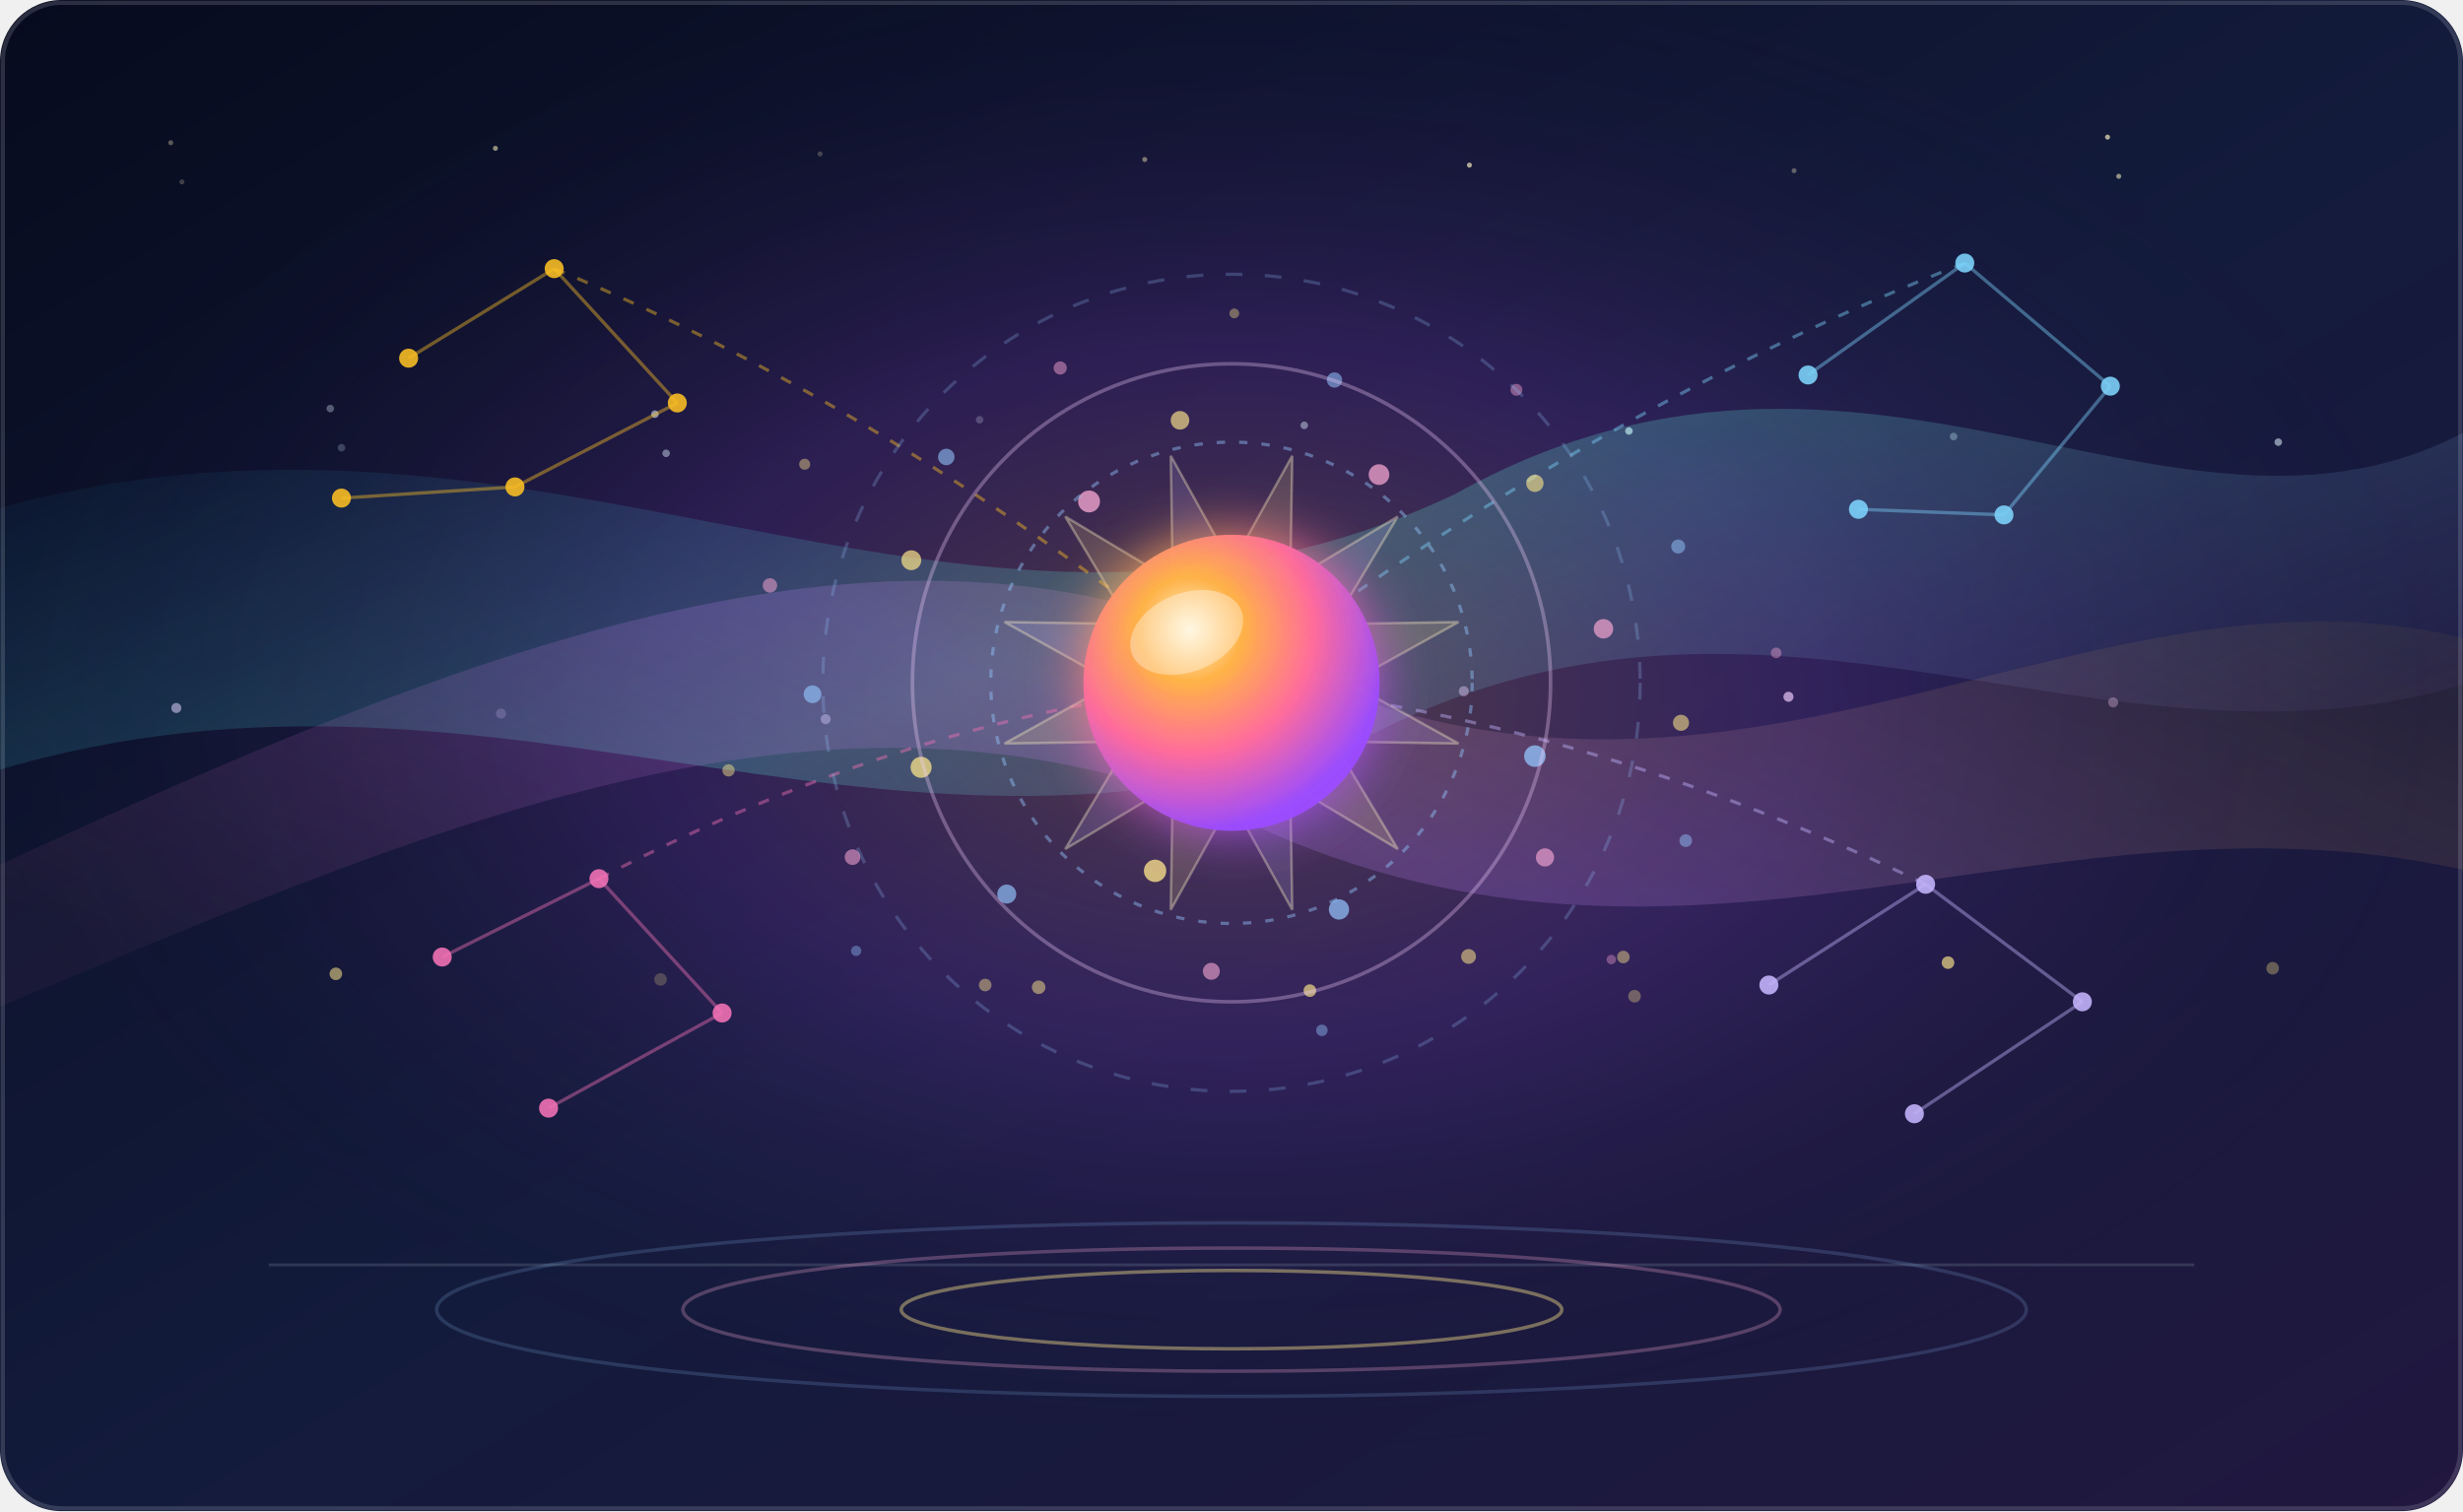
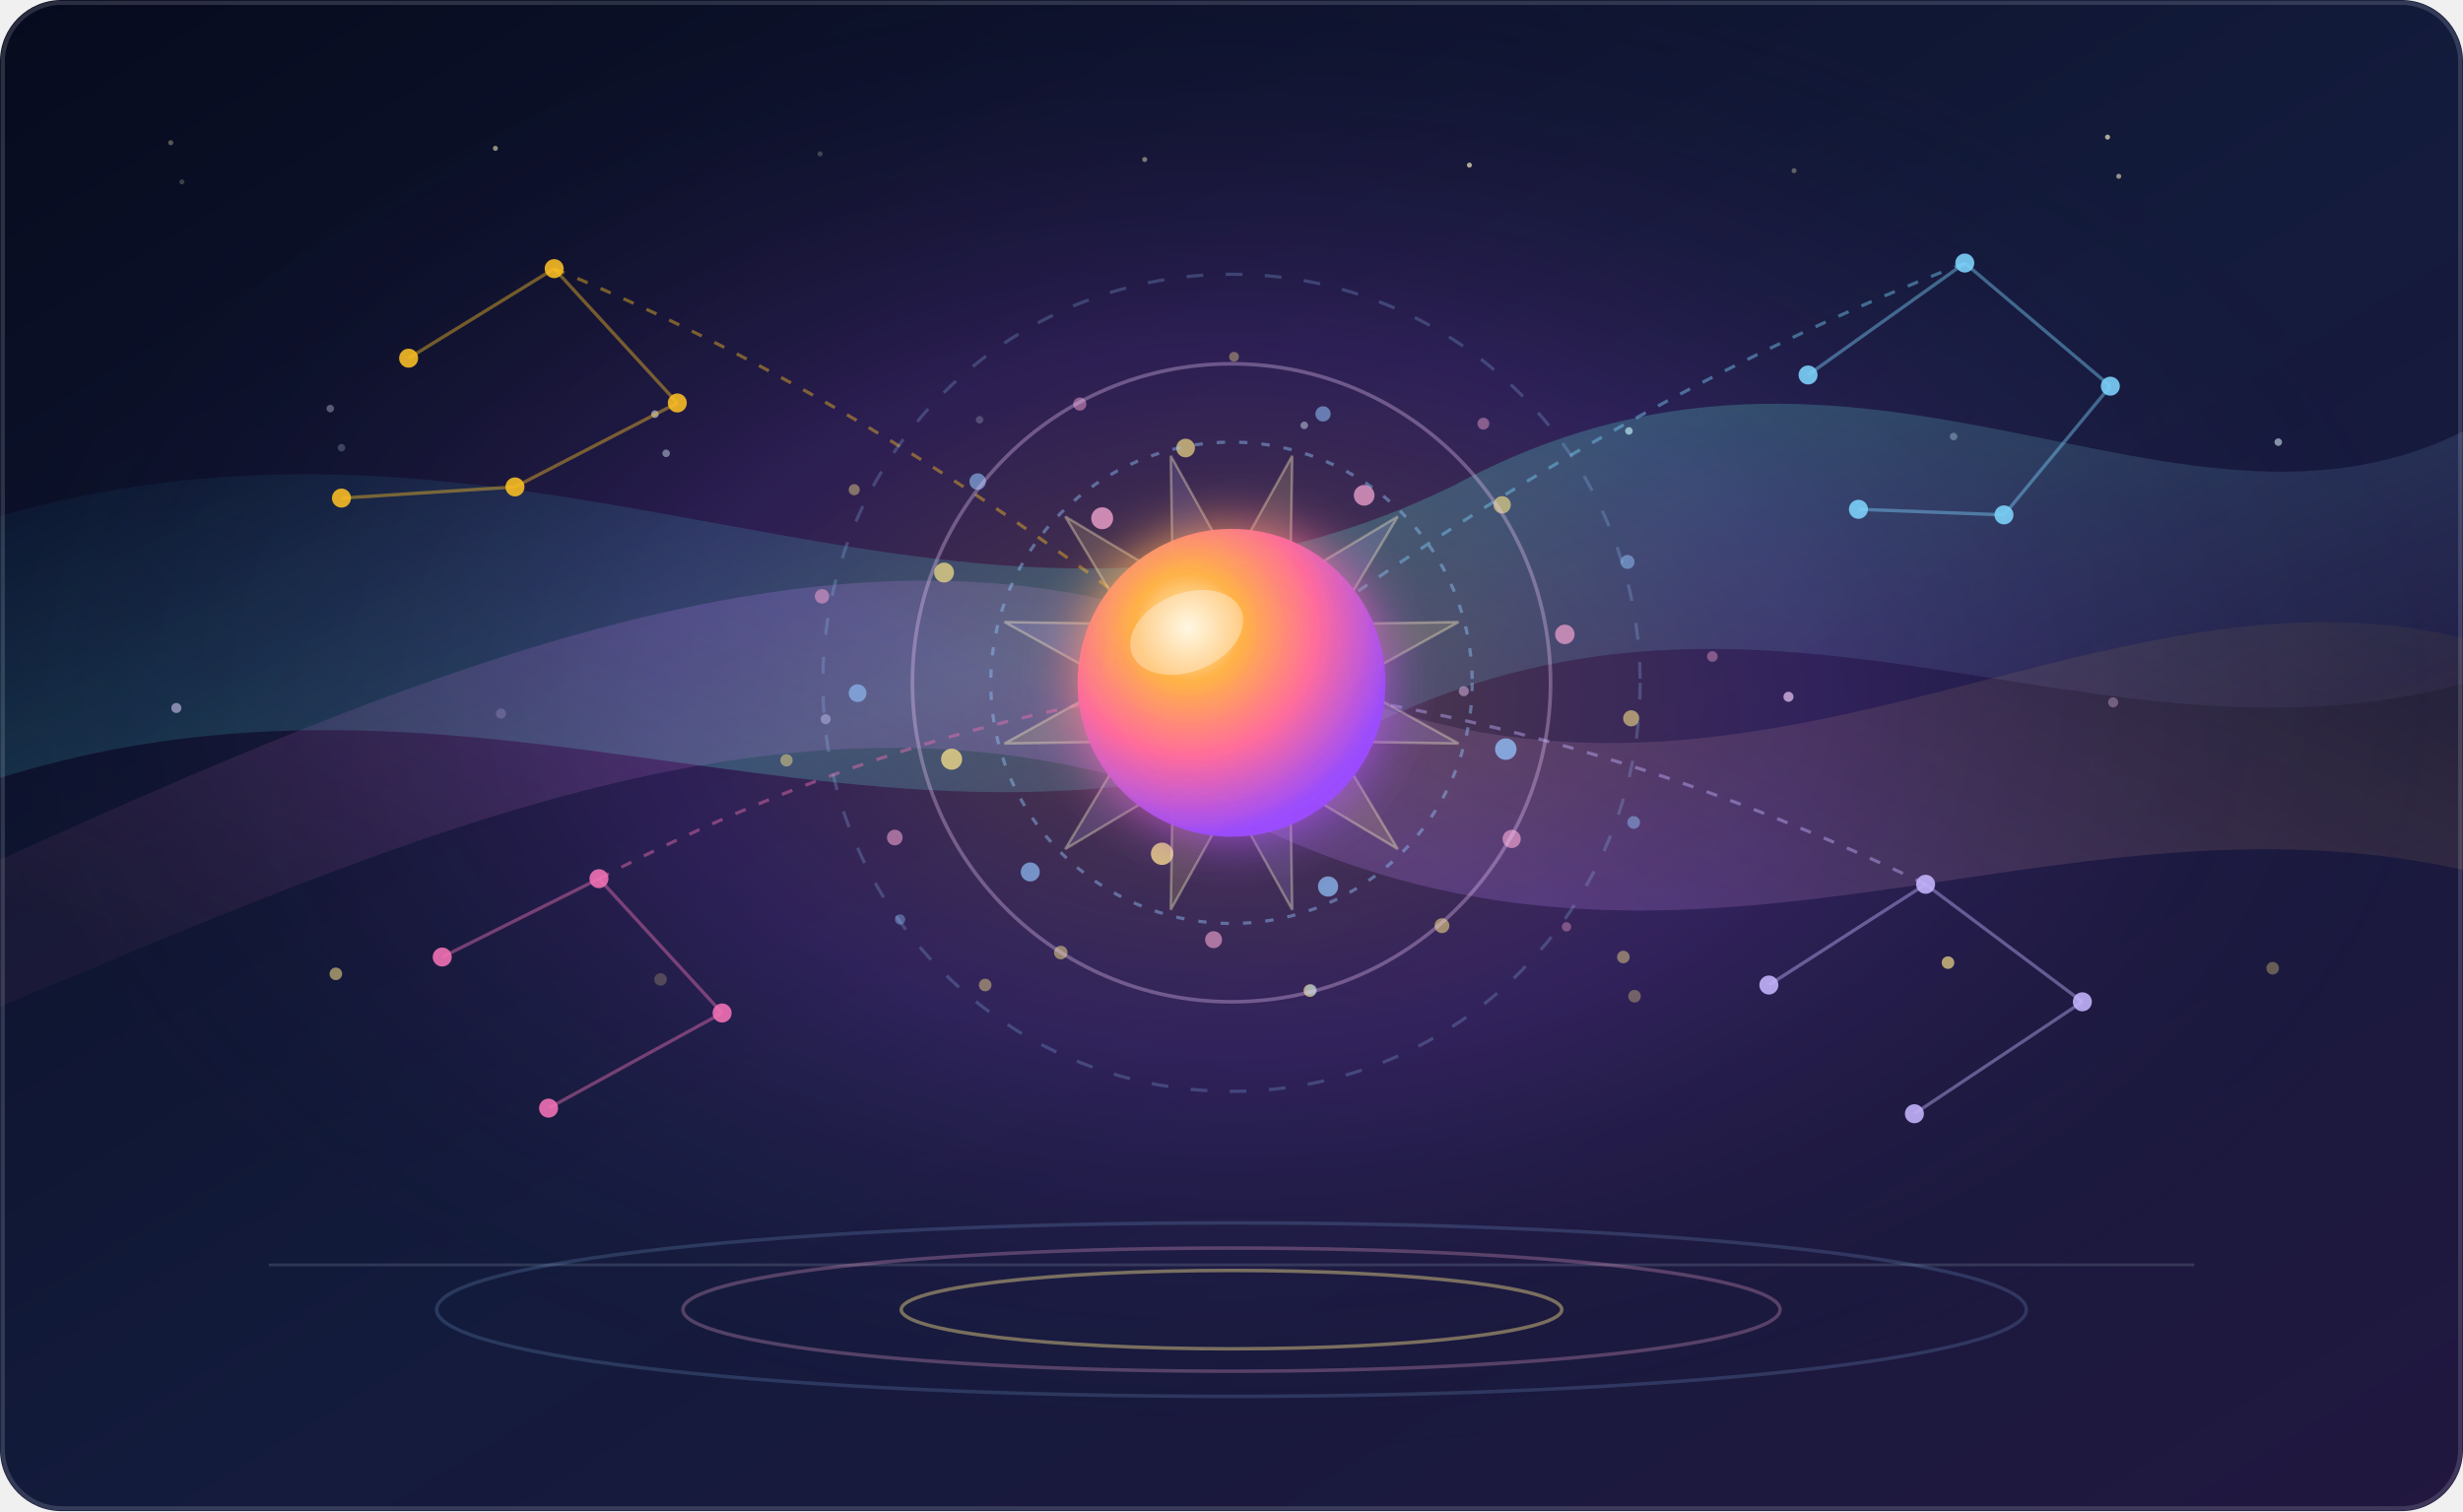
<svg xmlns="http://www.w3.org/2000/svg" viewBox="0 0 880 540" width="880" height="540" role="img" aria-labelledby="bori-self-title bori-self-desc" data-bori-self-portrait="true" data-nonhuman-form="true" data-self-harmony="1.000" data-self-liking="98.60">
  <defs>
    <linearGradient id="bori-sky" x1="0%" y1="0%" x2="100%" y2="100%">
      <stop offset="0%" stop-color="#070b1e" />
      <stop offset="52%" stop-color="#131b3c" />
      <stop offset="100%" stop-color="#21173f" />
    </linearGradient>
    <radialGradient id="bori-nebula" cx="50%" cy="46%" r="52%">
      <stop offset="0%" stop-color="#ff9a56" stop-opacity="0.28" />
      <stop offset="45%" stop-color="#c44cff" stop-opacity="0.16" />
      <stop offset="100%" stop-color="#070b1e" stop-opacity="0" />
    </radialGradient>
    <radialGradient id="bori-core-orb" cx="36%" cy="32%" r="68%">
      <stop offset="0%" stop-color="#fff5d6" />
      <stop offset="26%" stop-color="#ffb347" />
      <stop offset="62%" stop-color="#ff6b9d" />
      <stop offset="100%" stop-color="#9b4dff" />
    </radialGradient>
    <linearGradient id="bori-aurora-a" x1="0%" y1="30%" x2="100%" y2="70%">
      <stop offset="0%" stop-color="#38bdf8" stop-opacity="0.04" />
      <stop offset="48%" stop-color="#5eead4" stop-opacity="0.24" />
      <stop offset="100%" stop-color="#a78bfa" stop-opacity="0.05" />
    </linearGradient>
    <linearGradient id="bori-aurora-b" x1="0%" y1="65%" x2="100%" y2="25%">
      <stop offset="0%" stop-color="#f472b6" stop-opacity="0.05" />
      <stop offset="50%" stop-color="#c084fc" stop-opacity="0.22" />
      <stop offset="100%" stop-color="#fbbf24" stop-opacity="0.05" />
    </linearGradient>
    <filter id="bori-soft-glow" x="-35%" y="-35%" width="170%" height="170%">
      <feGaussianBlur stdDeviation="10" result="blur" />
      <feMerge>
        <feMergeNode in="blur" />
        <feMergeNode in="SourceGraphic" />
      </feMerge>
    </filter>
    <clipPath id="bori-frame-clip">
      <rect x="0" y="0" width="880" height="540" rx="22" />
    </clipPath>
  </defs>
  <g clip-path="url(#bori-frame-clip)">
    <rect x="0" y="0" width="880" height="540" rx="22" fill="url(#bori-sky)" />
    <rect x="0" y="0" width="880" height="540" rx="22" fill="url(#bori-nebula)" />
    <circle cx="65.0" cy="65.0" r="0.90" fill="#fef3c7" fill-opacity="0.22" />
    <circle cx="238.0" cy="162.0" r="1.35" fill="#e0f2fe" fill-opacity="0.44" />
    <circle cx="411.0" cy="259.0" r="1.80" fill="#f5d0fe" fill-opacity="0.66" />
    <circle cx="584.0" cy="356.0" r="2.25" fill="#fde68a" fill-opacity="0.33" />
    <circle cx="757.0" cy="63.0" r="0.90" fill="#fef3c7" fill-opacity="0.55" />
    <circle cx="122.0" cy="160.0" r="1.35" fill="#e0f2fe" fill-opacity="0.22" />
    <circle cx="295.0" cy="257.0" r="1.80" fill="#f5d0fe" fill-opacity="0.44" />
    <circle cx="468.0" cy="354.0" r="2.25" fill="#fde68a" fill-opacity="0.66" />
    <circle cx="641.0" cy="61.0" r="0.90" fill="#fef3c7" fill-opacity="0.33" />
    <circle cx="814.0" cy="158.0" r="1.35" fill="#e0f2fe" fill-opacity="0.55" />
    <circle cx="179.0" cy="255.0" r="1.80" fill="#f5d0fe" fill-opacity="0.22" />
    <circle cx="352.0" cy="352.0" r="2.25" fill="#fde68a" fill-opacity="0.44" />
    <circle cx="525.0" cy="59.0" r="0.90" fill="#fef3c7" fill-opacity="0.66" />
    <circle cx="698.0" cy="156.0" r="1.35" fill="#e0f2fe" fill-opacity="0.33" />
    <circle cx="63.0" cy="253.0" r="1.80" fill="#f5d0fe" fill-opacity="0.55" />
    <circle cx="236.0" cy="350.0" r="2.25" fill="#fde68a" fill-opacity="0.22" />
    <circle cx="409.0" cy="57.0" r="0.90" fill="#fef3c7" fill-opacity="0.44" />
    <circle cx="582.0" cy="154.0" r="1.35" fill="#e0f2fe" fill-opacity="0.66" />
    <circle cx="755.0" cy="251.0" r="1.80" fill="#f5d0fe" fill-opacity="0.33" />
    <circle cx="120.0" cy="348.0" r="2.25" fill="#fde68a" fill-opacity="0.55" />
    <circle cx="293.0" cy="55.0" r="0.90" fill="#fef3c7" fill-opacity="0.22" />
    <circle cx="466.0" cy="152.0" r="1.35" fill="#e0f2fe" fill-opacity="0.44" />
    <circle cx="639.0" cy="249.0" r="1.80" fill="#f5d0fe" fill-opacity="0.66" />
    <circle cx="812.0" cy="346.0" r="2.25" fill="#fde68a" fill-opacity="0.33" />
    <circle cx="177.0" cy="53.0" r="0.90" fill="#fef3c7" fill-opacity="0.55" />
    <circle cx="350.0" cy="150.0" r="1.35" fill="#e0f2fe" fill-opacity="0.22" />
    <circle cx="523.0" cy="247.0" r="1.80" fill="#f5d0fe" fill-opacity="0.44" />
    <circle cx="696.0" cy="344.0" r="2.25" fill="#fde68a" fill-opacity="0.66" />
    <circle cx="61.0" cy="51.0" r="0.90" fill="#fef3c7" fill-opacity="0.33" />
    <circle cx="234.0" cy="148.0" r="1.35" fill="#e0f2fe" fill-opacity="0.55" />
    <circle cx="407.0" cy="245.0" r="1.80" fill="#f5d0fe" fill-opacity="0.22" />
    <circle cx="580.0" cy="342.0" r="2.25" fill="#fde68a" fill-opacity="0.44" />
    <circle cx="753.0" cy="49.0" r="0.90" fill="#fef3c7" fill-opacity="0.66" />
    <circle cx="118.0" cy="146.0" r="1.35" fill="#e0f2fe" fill-opacity="0.33" />
-     <path d="M -20 187.5 C 190 118.1, 340 261.9, 520 176.5 C 675 89.9, 790 224.5, 900 142.0 L 900 238.0 C 760 292.5, 640 185.9, 490 262.5 C 310 329.9, 170 214.1, -20 281.5 Z" fill="url(#bori-aurora-a)" />
-     <path d="M -20 318.3 C 165 231.9, 330 162.1, 470 244.0 C 635 311.5, 760 184.1, 900 234.0 L 900 316.0 C 745 270.1, 615 367.5, 455 298.0 C 300 224.1, 150 297.9, -20 368.0 Z" fill="url(#bori-aurora-b)" />
+     <path d="M -20 190.8 C 190 118.1, 340 261.9, 520 173.2 C 675 89.9, 790 221.2, 900 142.0 L 900 238.0 C 760 289.2, 640 185.9, 490 259.2 C 310 329.9, 170 214.1, -20 284.8 Z" fill="url(#bori-aurora-a)" />
+     <path d="M -20 316.3 C 165 231.9, 330 162.1, 470 244.0 C 635 314.8, 760 184.1, 900 234.0 L 900 316.0 C 745 270.1, 615 370.8, 455 298.0 C 300 224.1, 150 297.9, -20 368.0 Z" fill="url(#bori-aurora-b)" />
    <line x1="146.0" y1="128.0" x2="198.0" y2="96.0" stroke="#fbbf24" stroke-width="1.2" stroke-opacity="0.42" />
    <line x1="198.0" y1="96.0" x2="242.0" y2="144.0" stroke="#fbbf24" stroke-width="1.2" stroke-opacity="0.42" />
    <line x1="242.0" y1="144.0" x2="184.0" y2="174.0" stroke="#fbbf24" stroke-width="1.2" stroke-opacity="0.42" />
    <line x1="184.0" y1="174.0" x2="122.0" y2="178.0" stroke="#fbbf24" stroke-width="1.2" stroke-opacity="0.42" />
    <path d="M 198.0 96.0 Q 319.0 146.0 440.0 244.0" fill="none" stroke="#fbbf24" stroke-width="1.15" stroke-dasharray="4 5" stroke-opacity="0.43" />
    <circle cx="146.0" cy="128.0" r="3.4" fill="#fbbf24" fill-opacity="0.88" />
    <circle cx="198.0" cy="96.0" r="3.4" fill="#fbbf24" fill-opacity="0.88" />
    <circle cx="242.0" cy="144.0" r="3.4" fill="#fbbf24" fill-opacity="0.88" />
    <circle cx="184.0" cy="174.0" r="3.4" fill="#fbbf24" fill-opacity="0.88" />
    <circle cx="122.0" cy="178.0" r="3.4" fill="#fbbf24" fill-opacity="0.88" />
    <line x1="646.0" y1="134.0" x2="702.0" y2="94.0" stroke="#7dd3fc" stroke-width="1.2" stroke-opacity="0.42" />
    <line x1="702.0" y1="94.0" x2="754.0" y2="138.0" stroke="#7dd3fc" stroke-width="1.2" stroke-opacity="0.42" />
    <line x1="754.0" y1="138.0" x2="716.0" y2="184.0" stroke="#7dd3fc" stroke-width="1.2" stroke-opacity="0.42" />
    <line x1="716.0" y1="184.0" x2="664.0" y2="182.0" stroke="#7dd3fc" stroke-width="1.2" stroke-opacity="0.42" />
    <path d="M 702.0 94.0 Q 571.0 145.0 440.0 244.0" fill="none" stroke="#7dd3fc" stroke-width="1.15" stroke-dasharray="4 5" stroke-opacity="0.43" />
    <circle cx="646.0" cy="134.0" r="3.4" fill="#7dd3fc" fill-opacity="0.88" />
    <circle cx="702.0" cy="94.0" r="3.4" fill="#7dd3fc" fill-opacity="0.88" />
    <circle cx="754.0" cy="138.0" r="3.4" fill="#7dd3fc" fill-opacity="0.88" />
    <circle cx="716.0" cy="184.0" r="3.4" fill="#7dd3fc" fill-opacity="0.88" />
    <circle cx="664.0" cy="182.0" r="3.4" fill="#7dd3fc" fill-opacity="0.88" />
    <line x1="158.0" y1="342.0" x2="214.0" y2="314.0" stroke="#f472b6" stroke-width="1.2" stroke-opacity="0.42" />
    <line x1="214.0" y1="314.0" x2="258.0" y2="362.0" stroke="#f472b6" stroke-width="1.2" stroke-opacity="0.42" />
    <line x1="258.0" y1="362.0" x2="196.0" y2="396.0" stroke="#f472b6" stroke-width="1.2" stroke-opacity="0.42" />
    <path d="M 214.0 314.0 Q 327.0 255.0 440.0 244.0" fill="none" stroke="#f472b6" stroke-width="1.15" stroke-dasharray="4 5" stroke-opacity="0.43" />
    <circle cx="158.0" cy="342.0" r="3.4" fill="#f472b6" fill-opacity="0.88" />
    <circle cx="214.0" cy="314.0" r="3.4" fill="#f472b6" fill-opacity="0.88" />
    <circle cx="258.0" cy="362.0" r="3.4" fill="#f472b6" fill-opacity="0.88" />
    <circle cx="196.0" cy="396.0" r="3.4" fill="#f472b6" fill-opacity="0.88" />
    <line x1="632.0" y1="352.0" x2="688.0" y2="316.0" stroke="#c4b5fd" stroke-width="1.2" stroke-opacity="0.42" />
    <line x1="688.0" y1="316.0" x2="744.0" y2="358.0" stroke="#c4b5fd" stroke-width="1.2" stroke-opacity="0.42" />
    <line x1="744.0" y1="358.0" x2="684.0" y2="398.0" stroke="#c4b5fd" stroke-width="1.2" stroke-opacity="0.42" />
    <path d="M 688.0 316.0 Q 564.0 256.0 440.0 244.0" fill="none" stroke="#c4b5fd" stroke-width="1.15" stroke-dasharray="4 5" stroke-opacity="0.43" />
    <circle cx="632.0" cy="352.0" r="3.4" fill="#c4b5fd" fill-opacity="0.88" />
    <circle cx="688.0" cy="316.0" r="3.4" fill="#c4b5fd" fill-opacity="0.88" />
    <circle cx="744.0" cy="358.0" r="3.4" fill="#c4b5fd" fill-opacity="0.88" />
    <circle cx="684.0" cy="398.0" r="3.4" fill="#c4b5fd" fill-opacity="0.88" />
-     <circle cx="412.7" cy="311.2" r="4.00" fill="#fde68a" fill-opacity="0.77" />
-     <circle cx="389.1" cy="179.2" r="3.92" fill="#f9a8d4" fill-opacity="0.76" />
-     <circle cx="548.4" cy="270.2" r="3.85" fill="#93c5fd" fill-opacity="0.75" />
-     <circle cx="329.1" cy="274.2" r="3.77" fill="#fde68a" fill-opacity="0.73" />
-     <circle cx="492.7" cy="169.6" r="3.70" fill="#f9a8d4" fill-opacity="0.72" />
-     <circle cx="478.4" cy="325.0" r="3.62" fill="#93c5fd" fill-opacity="0.71" />
-     <circle cx="325.6" cy="200.2" r="3.55" fill="#fde68a" fill-opacity="0.69" />
-     <circle cx="572.9" cy="224.7" r="3.48" fill="#f9a8d4" fill-opacity="0.68" />
-     <circle cx="359.7" cy="319.5" r="3.40" fill="#93c5fd" fill-opacity="0.67" />
-     <circle cx="421.6" cy="150.2" r="3.33" fill="#fde68a" fill-opacity="0.65" />
-     <circle cx="552.0" cy="306.4" r="3.25" fill="#f9a8d4" fill-opacity="0.64" />
-     <circle cx="290.3" cy="248.1" r="3.17" fill="#93c5fd" fill-opacity="0.63" />
-     <circle cx="548.4" cy="172.7" r="3.10" fill="#fde68a" fill-opacity="0.61" />
-     <circle cx="432.8" cy="347.1" r="3.03" fill="#f9a8d4" fill-opacity="0.60" />
-     <circle cx="338.1" cy="163.3" r="2.95" fill="#93c5fd" fill-opacity="0.59" />
-     <circle cx="600.6" cy="258.3" r="2.88" fill="#fde68a" fill-opacity="0.57" />
-     <circle cx="304.6" cy="306.3" r="2.80" fill="#f9a8d4" fill-opacity="0.56" />
-     <circle cx="476.8" cy="135.8" r="2.73" fill="#93c5fd" fill-opacity="0.55" />
-     <circle cx="524.7" cy="341.8" r="2.65" fill="#fde68a" fill-opacity="0.54" />
-     <circle cx="275.1" cy="209.2" r="2.58" fill="#f9a8d4" fill-opacity="0.52" />
-     <circle cx="599.6" cy="195.3" r="2.50" fill="#93c5fd" fill-opacity="0.51" />
-     <circle cx="371.1" cy="352.8" r="2.42" fill="#fde68a" fill-opacity="0.50" />
-     <circle cx="378.8" cy="131.5" r="2.35" fill="#f9a8d4" fill-opacity="0.48" />
-     <circle cx="602.3" cy="300.4" r="2.27" fill="#93c5fd" fill-opacity="0.47" />
-     <circle cx="260.3" cy="275.3" r="2.20" fill="#fde68a" fill-opacity="0.46" />
-     <circle cx="541.8" cy="139.3" r="2.12" fill="#f9a8d4" fill-opacity="0.44" />
-     <circle cx="472.3" cy="368.2" r="2.05" fill="#93c5fd" fill-opacity="0.43" />
-     <circle cx="287.5" cy="165.9" r="1.98" fill="#fde68a" fill-opacity="0.42" />
-     <circle cx="634.6" cy="233.3" r="1.90" fill="#f9a8d4" fill-opacity="0.40" />
-     <circle cx="305.9" cy="339.8" r="1.83" fill="#93c5fd" fill-opacity="0.39" />
-     <circle cx="441.0" cy="112.0" r="1.75" fill="#fde68a" fill-opacity="0.38" />
-     <circle cx="575.7" cy="342.9" r="1.68" fill="#f9a8d4" fill-opacity="0.37" />
+     <circle cx="415.2" cy="305.1" r="4.00" fill="#fde68a" fill-opacity="0.77" />
+     <circle cx="393.8" cy="185.2" r="3.92" fill="#f9a8d4" fill-opacity="0.76" />
+     <circle cx="538.0" cy="267.7" r="3.85" fill="#93c5fd" fill-opacity="0.75" />
+     <circle cx="340.0" cy="271.3" r="3.77" fill="#fde68a" fill-opacity="0.73" />
+     <circle cx="487.4" cy="177.0" r="3.70" fill="#f9a8d4" fill-opacity="0.72" />
+     <circle cx="474.5" cy="316.8" r="3.62" fill="#93c5fd" fill-opacity="0.71" />
+     <circle cx="337.3" cy="204.6" r="3.55" fill="#fde68a" fill-opacity="0.69" />
+     <circle cx="559.1" cy="226.7" r="3.48" fill="#f9a8d4" fill-opacity="0.68" />
+     <circle cx="368.1" cy="311.6" r="3.40" fill="#93c5fd" fill-opacity="0.67" />
+     <circle cx="423.6" cy="160.1" r="3.33" fill="#fde68a" fill-opacity="0.65" />
+     <circle cx="540.1" cy="299.8" r="3.25" fill="#f9a8d4" fill-opacity="0.64" />
+     <circle cx="306.4" cy="247.7" r="3.17" fill="#93c5fd" fill-opacity="0.63" />
+     <circle cx="536.7" cy="180.4" r="3.10" fill="#fde68a" fill-opacity="0.61" />
+     <circle cx="433.6" cy="335.8" r="3.03" fill="#f9a8d4" fill-opacity="0.60" />
+     <circle cx="349.3" cy="172.1" r="2.95" fill="#93c5fd" fill-opacity="0.59" />
+     <circle cx="582.8" cy="256.7" r="2.88" fill="#fde68a" fill-opacity="0.57" />
+     <circle cx="319.7" cy="299.3" r="2.80" fill="#f9a8d4" fill-opacity="0.56" />
+     <circle cx="472.7" cy="147.9" r="2.73" fill="#93c5fd" fill-opacity="0.55" />
+     <circle cx="515.2" cy="330.8" r="2.65" fill="#fde68a" fill-opacity="0.54" />
+     <circle cx="293.7" cy="213.1" r="2.58" fill="#f9a8d4" fill-opacity="0.52" />
+     <circle cx="581.5" cy="200.8" r="2.50" fill="#93c5fd" fill-opacity="0.51" />
+     <circle cx="379.0" cy="340.4" r="2.42" fill="#fde68a" fill-opacity="0.50" />
+     <circle cx="385.8" cy="144.4" r="2.35" fill="#f9a8d4" fill-opacity="0.48" />
+     <circle cx="583.7" cy="293.9" r="2.27" fill="#93c5fd" fill-opacity="0.47" />
+     <circle cx="281.0" cy="271.7" r="2.20" fill="#fde68a" fill-opacity="0.46" />
+     <circle cx="530.0" cy="151.4" r="2.12" fill="#f9a8d4" fill-opacity="0.44" />
+     <circle cx="468.5" cy="353.8" r="2.05" fill="#93c5fd" fill-opacity="0.43" />
+     <circle cx="305.2" cy="175.0" r="1.98" fill="#fde68a" fill-opacity="0.42" />
+     <circle cx="611.8" cy="234.6" r="1.90" fill="#f9a8d4" fill-opacity="0.40" />
+     <circle cx="321.6" cy="328.6" r="1.83" fill="#93c5fd" fill-opacity="0.39" />
+     <circle cx="440.9" cy="127.5" r="1.75" fill="#fde68a" fill-opacity="0.38" />
+     <circle cx="559.7" cy="331.2" r="1.68" fill="#f9a8d4" fill-opacity="0.37" />
    <circle cx="440" cy="244" r="146.0" fill="none" stroke="#93c5fd" stroke-width="1.15" stroke-dasharray="6 8" stroke-opacity="0.24" />
    <circle cx="440" cy="244" r="114.0" fill="none" stroke="#f5d0fe" stroke-width="1.3" stroke-opacity="0.32" />
    <circle cx="440" cy="244" r="86.0" fill="none" stroke="#93c5fd" stroke-width="1.15" stroke-dasharray="3 5" stroke-opacity="0.44" />
    <polygon points="440.0,202.0 461.7,162.9 461.0,207.6" fill="#fde68a" fill-opacity="0.16" stroke="#fef3c7" stroke-opacity="0.36" stroke-width="0.9" />
    <polygon points="461.0,207.6 499.4,184.6 476.4,223.0" fill="#c4b5fd" fill-opacity="0.16" stroke="#fef3c7" stroke-opacity="0.36" stroke-width="0.9" />
    <polygon points="476.4,223.0 521.1,222.3 482.0,244.0" fill="#fde68a" fill-opacity="0.16" stroke="#fef3c7" stroke-opacity="0.36" stroke-width="0.9" />
    <polygon points="482.0,244.0 521.1,265.7 476.4,265.0" fill="#c4b5fd" fill-opacity="0.16" stroke="#fef3c7" stroke-opacity="0.36" stroke-width="0.9" />
    <polygon points="476.4,265.0 499.4,303.4 461.0,280.4" fill="#fde68a" fill-opacity="0.16" stroke="#fef3c7" stroke-opacity="0.36" stroke-width="0.9" />
    <polygon points="461.0,280.4 461.7,325.1 440.0,286.0" fill="#c4b5fd" fill-opacity="0.16" stroke="#fef3c7" stroke-opacity="0.36" stroke-width="0.9" />
    <polygon points="440.0,286.0 418.3,325.1 419.0,280.4" fill="#fde68a" fill-opacity="0.16" stroke="#fef3c7" stroke-opacity="0.36" stroke-width="0.9" />
    <polygon points="419.0,280.4 380.6,303.4 403.6,265.0" fill="#c4b5fd" fill-opacity="0.16" stroke="#fef3c7" stroke-opacity="0.36" stroke-width="0.9" />
    <polygon points="403.6,265.0 358.9,265.7 398.0,244.0" fill="#fde68a" fill-opacity="0.16" stroke="#fef3c7" stroke-opacity="0.36" stroke-width="0.9" />
    <polygon points="398.0,244.0 358.9,222.3 403.6,223.0" fill="#c4b5fd" fill-opacity="0.16" stroke="#fef3c7" stroke-opacity="0.36" stroke-width="0.9" />
    <polygon points="403.6,223.0 380.6,184.6 419.0,207.6" fill="#fde68a" fill-opacity="0.16" stroke="#fef3c7" stroke-opacity="0.36" stroke-width="0.9" />
    <polygon points="419.0,207.6 418.3,162.9 440.0,202.0" fill="#c4b5fd" fill-opacity="0.16" stroke="#fef3c7" stroke-opacity="0.36" stroke-width="0.9" />
-     <circle cx="440" cy="244" r="52.9" fill="url(#bori-core-orb)" filter="url(#bori-soft-glow)" fill-opacity="0.96" />
+     <circle cx="440" cy="244" r="55.0" fill="url(#bori-core-orb)" filter="url(#bori-soft-glow)" fill-opacity="0.96" />
    <ellipse cx="424" cy="226" rx="21" ry="14" fill="#ffffff" fill-opacity="0.34" transform="rotate(-22 424 226)" />
    <line x1="96" y1="452" x2="784" y2="452" stroke="#94a3b8" stroke-opacity="0.22" stroke-width="1" />
    <ellipse cx="440" cy="468" rx="118.0" ry="14.0" fill="none" stroke="#fde68a" stroke-width="1.25" stroke-opacity="0.42" />
    <ellipse cx="440" cy="468" rx="196.0" ry="22.0" fill="none" stroke="#f9a8d4" stroke-width="1.25" stroke-opacity="0.28" />
    <ellipse cx="440" cy="468" rx="284.0" ry="31.0" fill="none" stroke="#93c5fd" stroke-width="1.25" stroke-opacity="0.18" />
    <rect x="1" y="1" width="878" height="538" rx="21" fill="none" stroke="#e2e8f0" stroke-opacity="0.16" stroke-width="1.5" />
  </g>
</svg>
